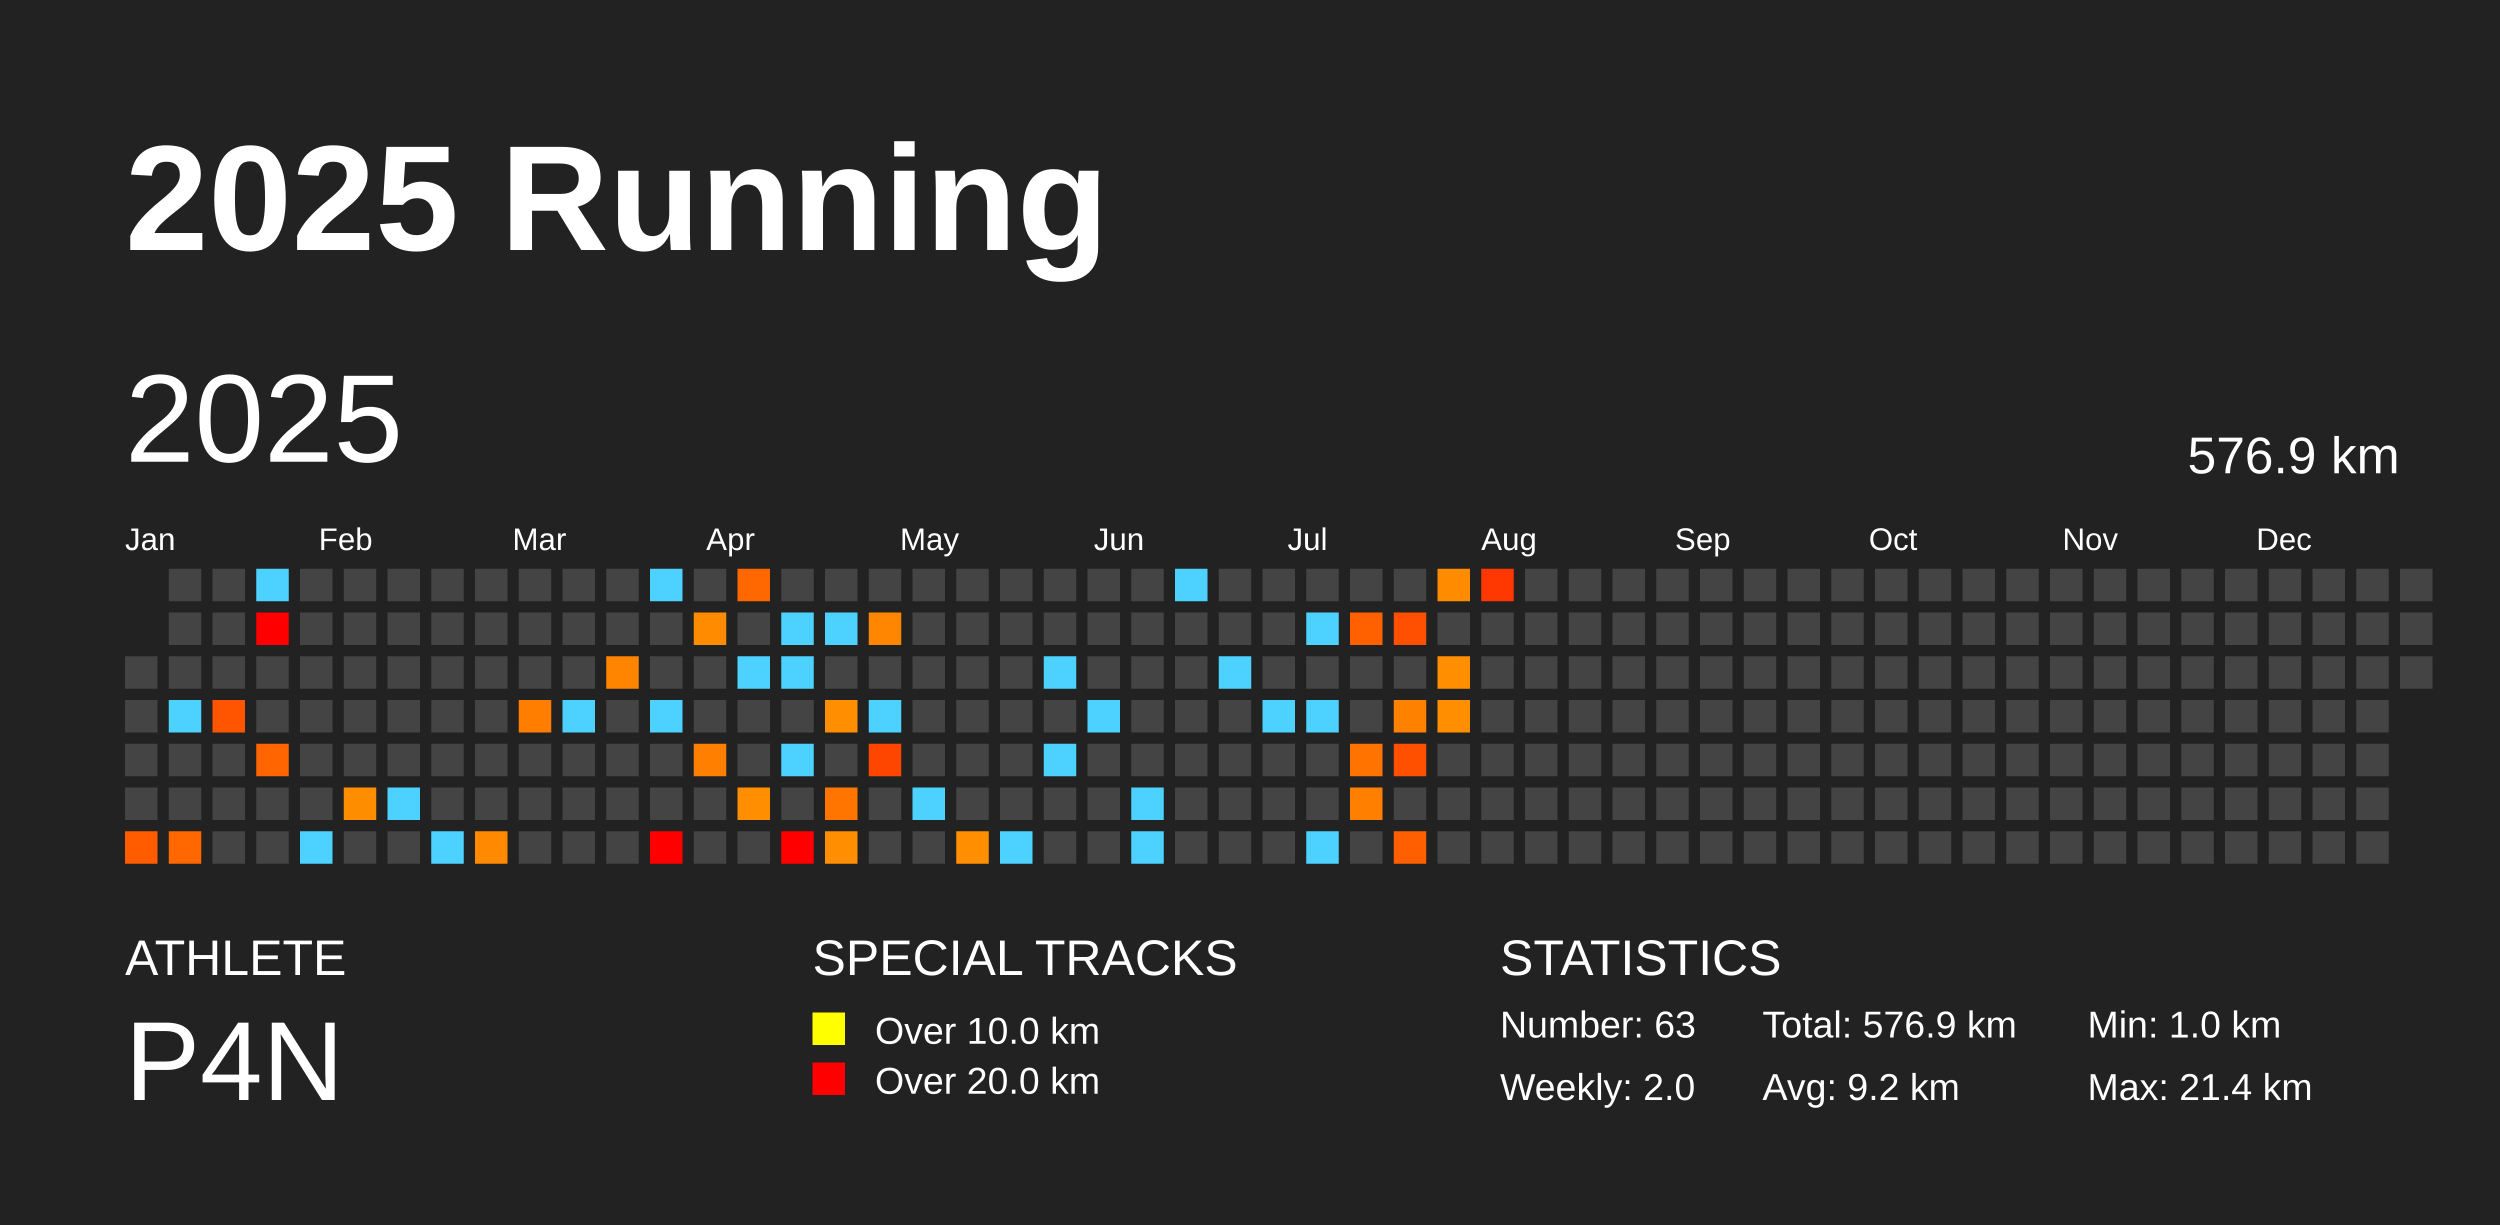
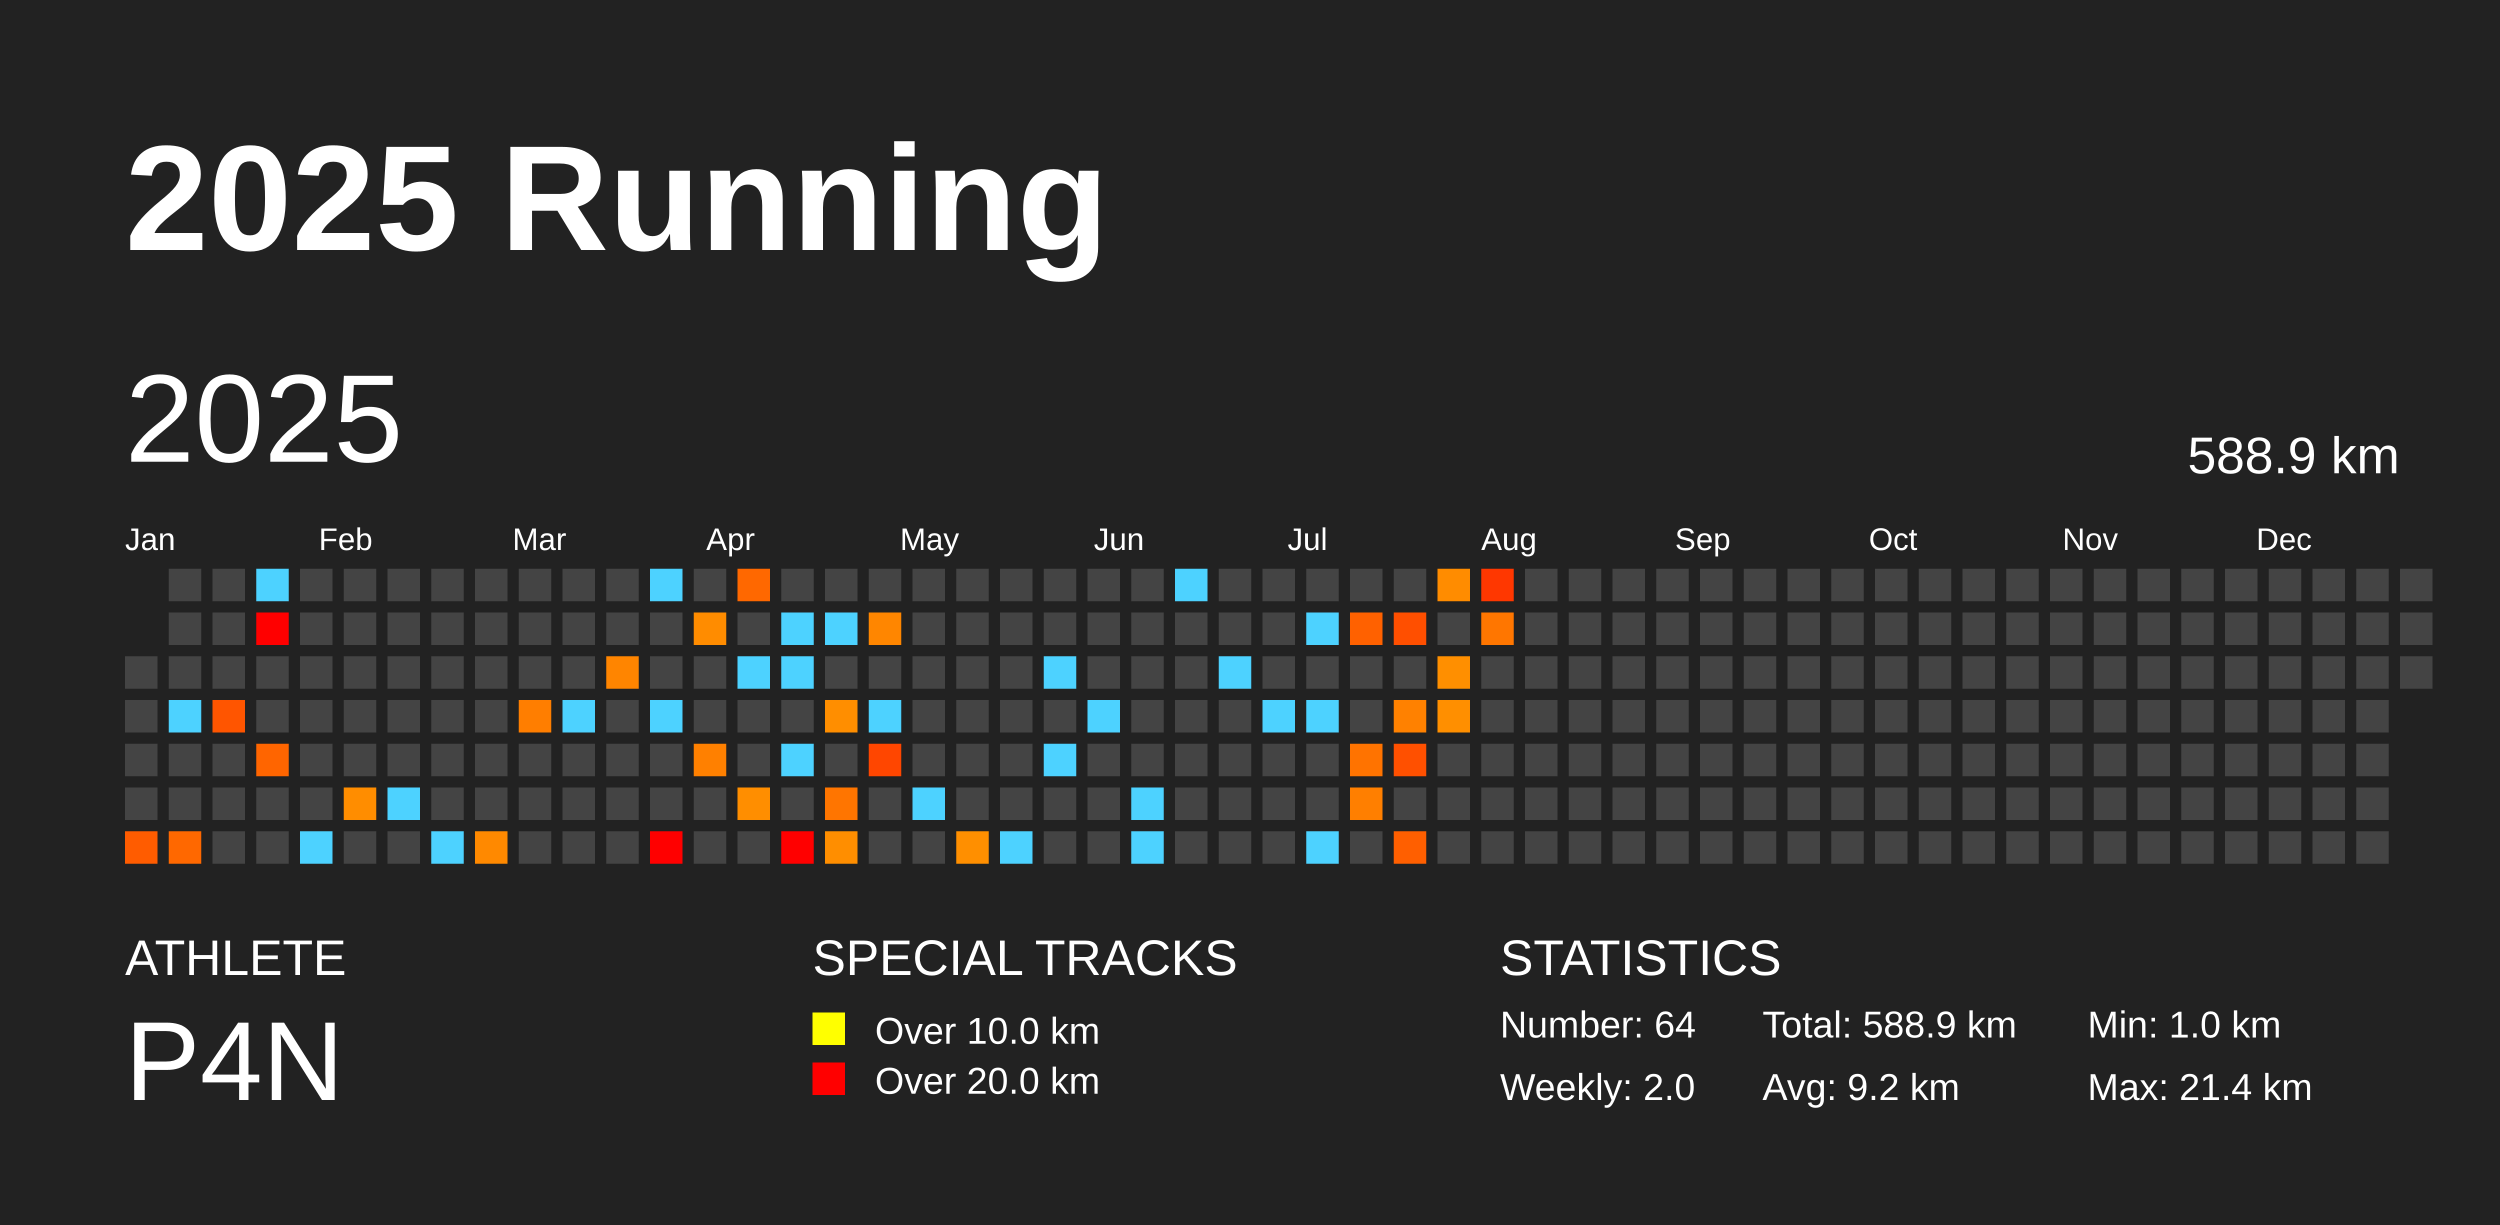
<svg xmlns="http://www.w3.org/2000/svg" baseProfile="full" height="98mm" version="1.1" viewBox="0,0,200,98" width="200mm">
  <defs />
  <rect fill="#222222" height="98" width="200" x="0" y="0" />
  <text fill="#FFFFFF" style="font-size:12px; font-family:Arial; font-weight:bold;" x="10" y="20">2025 Running</text>
  <text fill="#FFFFFF" style="font-size:4px; font-family:Arial" x="10" y="78">ATHLETE</text>
  <text fill="#FFFFFF" style="font-size:9px; font-family:Arial" x="10" y="88">P4N</text>
  <text fill="#FFFFFF" style="font-size:4px; font-family:Arial" x="65" y="78">SPECIAL TRACKS</text>
  <rect fill="yellow" height="2.6" width="2.6" x="65" y="81" />
  <text fill="#FFFFFF" style="font-size:3px; font-family:Arial" x="70" y="83.5">Over 10.0 km</text>
  <rect fill="red" height="2.6" width="2.6" x="65" y="85" />
  <text fill="#FFFFFF" style="font-size:3px; font-family:Arial" x="70" y="87.5">Over 20.0 km</text>
  <text fill="#FFFFFF" style="font-size:4px; font-family:Arial" x="120" y="78">STATISTICS</text>
-   <text fill="#FFFFFF" style="font-size:3px; font-family:Arial" x="120" y="83">Number: 63</text>
+   <text fill="#FFFFFF" style="font-size:3px; font-family:Arial" x="120" y="83">Number: 64</text>
  <text fill="#FFFFFF" style="font-size:3px; font-family:Arial" x="120" y="88">Weekly: 2.0</text>
-   <text fill="#FFFFFF" style="font-size:3px; font-family:Arial" x="141" y="83">Total: 576.9 km</text>
+   <text fill="#FFFFFF" style="font-size:3px; font-family:Arial" x="141" y="83">Total: 588.9 km</text>
  <text fill="#FFFFFF" style="font-size:3px; font-family:Arial" x="141" y="88">Avg: 9.2 km</text>
  <text fill="#FFFFFF" style="font-size:3px; font-family:Arial" x="167" y="83">Min: 1.0 km</text>
  <text fill="#FFFFFF" style="font-size:3px; font-family:Arial" x="167" y="88">Max: 21.4 km</text>
  <text dominant-baseline="hanging" fill="#FFFFFF" style="font-size:10.0px; font-family:Arial;" x="10" y="30">2025</text>
-   <text dominant-baseline="hanging" fill="#FFFFFF" style="font-size:4.125px; font-family:Arial;" x="175" y="35">576.9 km</text>
+   <text dominant-baseline="hanging" fill="#FFFFFF" style="font-size:4.125px; font-family:Arial;" x="175" y="35">588.9 km</text>
  <text fill="#FFFFFF" style="font-size:2.5px; font-family:Arial" x="10.0" y="44">Jan</text>
  <text fill="#FFFFFF" style="font-size:2.5px; font-family:Arial" x="25.5" y="44">Feb</text>
  <text fill="#FFFFFF" style="font-size:2.5px; font-family:Arial" x="41.0" y="44">Mar</text>
  <text fill="#FFFFFF" style="font-size:2.5px; font-family:Arial" x="56.5" y="44">Apr</text>
  <text fill="#FFFFFF" style="font-size:2.5px; font-family:Arial" x="72.0" y="44">May</text>
  <text fill="#FFFFFF" style="font-size:2.5px; font-family:Arial" x="87.5" y="44">Jun</text>
  <text fill="#FFFFFF" style="font-size:2.5px; font-family:Arial" x="103.0" y="44">Jul</text>
  <text fill="#FFFFFF" style="font-size:2.5px; font-family:Arial" x="118.5" y="44">Aug</text>
  <text fill="#FFFFFF" style="font-size:2.5px; font-family:Arial" x="134.0" y="44">Sep</text>
  <text fill="#FFFFFF" style="font-size:2.5px; font-family:Arial" x="149.5" y="44">Oct</text>
  <text fill="#FFFFFF" style="font-size:2.5px; font-family:Arial" x="165.0" y="44">Nov</text>
  <text fill="#FFFFFF" style="font-size:2.5px; font-family:Arial" x="180.5" y="44">Dec</text>
  <rect fill="#444444" height="2.6" width="2.6" x="10.0" y="52.5" />
  <rect fill="#444444" height="2.6" width="2.6" x="10.0" y="56.0" />
  <rect fill="#444444" height="2.6" width="2.6" x="10.0" y="59.5" />
  <rect fill="#444444" height="2.6" width="2.6" x="10.0" y="63.0" />
  <rect fill="#ff5c00" height="2.6" width="2.6" x="10.0" y="66.5" />
  <rect fill="#444444" height="2.6" width="2.6" x="13.5" y="45.5" />
  <rect fill="#444444" height="2.6" width="2.6" x="13.5" y="49.0" />
  <rect fill="#444444" height="2.6" width="2.6" x="13.5" y="52.5" />
  <rect fill="#4dd2ff" height="2.6" width="2.6" x="13.5" y="56.0" />
  <rect fill="#444444" height="2.6" width="2.6" x="13.5" y="59.5" />
  <rect fill="#444444" height="2.6" width="2.6" x="13.5" y="63.0" />
  <rect fill="#ff6800" height="2.6" width="2.6" x="13.5" y="66.5" />
  <rect fill="#444444" height="2.6" width="2.6" x="17.0" y="45.5" />
  <rect fill="#444444" height="2.6" width="2.6" x="17.0" y="49.0" />
  <rect fill="#444444" height="2.6" width="2.6" x="17.0" y="52.5" />
  <rect fill="#ff5500" height="2.6" width="2.6" x="17.0" y="56.0" />
  <rect fill="#444444" height="2.6" width="2.6" x="17.0" y="59.5" />
  <rect fill="#444444" height="2.6" width="2.6" x="17.0" y="63.0" />
  <rect fill="#444444" height="2.6" width="2.6" x="17.0" y="66.5" />
  <rect fill="#4dd2ff" height="2.6" width="2.6" x="20.5" y="45.5" />
  <rect fill="red" height="2.6" width="2.6" x="20.5" y="49.0" />
  <rect fill="#444444" height="2.6" width="2.6" x="20.5" y="52.5" />
  <rect fill="#444444" height="2.6" width="2.6" x="20.5" y="56.0" />
  <rect fill="#ff6500" height="2.6" width="2.6" x="20.5" y="59.5" />
  <rect fill="#444444" height="2.6" width="2.6" x="20.5" y="63.0" />
  <rect fill="#444444" height="2.6" width="2.6" x="20.5" y="66.5" />
  <rect fill="#444444" height="2.6" width="2.6" x="24.0" y="45.5" />
  <rect fill="#444444" height="2.6" width="2.6" x="24.0" y="49.0" />
  <rect fill="#444444" height="2.6" width="2.6" x="24.0" y="52.5" />
  <rect fill="#444444" height="2.6" width="2.6" x="24.0" y="56.0" />
  <rect fill="#444444" height="2.6" width="2.6" x="24.0" y="59.5" />
  <rect fill="#444444" height="2.6" width="2.6" x="24.0" y="63.0" />
  <rect fill="#4dd2ff" height="2.6" width="2.6" x="24.0" y="66.5" />
  <rect fill="#444444" height="2.6" width="2.6" x="27.5" y="45.5" />
  <rect fill="#444444" height="2.6" width="2.6" x="27.5" y="49.0" />
  <rect fill="#444444" height="2.6" width="2.6" x="27.5" y="52.5" />
  <rect fill="#444444" height="2.6" width="2.6" x="27.5" y="56.0" />
  <rect fill="#444444" height="2.6" width="2.6" x="27.5" y="59.5" />
  <rect fill="#ff8d00" height="2.6" width="2.6" x="27.5" y="63.0" />
  <rect fill="#444444" height="2.6" width="2.6" x="27.5" y="66.5" />
  <rect fill="#444444" height="2.6" width="2.6" x="31.0" y="45.5" />
  <rect fill="#444444" height="2.6" width="2.6" x="31.0" y="49.0" />
  <rect fill="#444444" height="2.6" width="2.6" x="31.0" y="52.5" />
  <rect fill="#444444" height="2.6" width="2.6" x="31.0" y="56.0" />
  <rect fill="#444444" height="2.6" width="2.6" x="31.0" y="59.5" />
  <rect fill="#4dd2ff" height="2.6" width="2.6" x="31.0" y="63.0" />
  <rect fill="#444444" height="2.6" width="2.6" x="31.0" y="66.5" />
  <rect fill="#444444" height="2.6" width="2.6" x="34.5" y="45.5" />
  <rect fill="#444444" height="2.6" width="2.6" x="34.5" y="49.0" />
  <rect fill="#444444" height="2.6" width="2.6" x="34.5" y="52.5" />
  <rect fill="#444444" height="2.6" width="2.6" x="34.5" y="56.0" />
  <rect fill="#444444" height="2.6" width="2.6" x="34.5" y="59.5" />
  <rect fill="#444444" height="2.6" width="2.6" x="34.5" y="63.0" />
  <rect fill="#4dd2ff" height="2.6" width="2.6" x="34.5" y="66.5" />
  <rect fill="#444444" height="2.6" width="2.6" x="38.0" y="45.5" />
  <rect fill="#444444" height="2.6" width="2.6" x="38.0" y="49.0" />
  <rect fill="#444444" height="2.6" width="2.6" x="38.0" y="52.5" />
  <rect fill="#444444" height="2.6" width="2.6" x="38.0" y="56.0" />
  <rect fill="#444444" height="2.6" width="2.6" x="38.0" y="59.5" />
  <rect fill="#444444" height="2.6" width="2.6" x="38.0" y="63.0" />
  <rect fill="#ff8900" height="2.6" width="2.6" x="38.0" y="66.5" />
  <rect fill="#444444" height="2.6" width="2.6" x="41.5" y="45.5" />
  <rect fill="#444444" height="2.6" width="2.6" x="41.5" y="49.0" />
  <rect fill="#444444" height="2.6" width="2.6" x="41.5" y="52.5" />
  <rect fill="#ff7e00" height="2.6" width="2.6" x="41.5" y="56.0" />
  <rect fill="#444444" height="2.6" width="2.6" x="41.5" y="59.5" />
  <rect fill="#444444" height="2.6" width="2.6" x="41.5" y="63.0" />
  <rect fill="#444444" height="2.6" width="2.6" x="41.5" y="66.5" />
  <rect fill="#444444" height="2.6" width="2.6" x="45.0" y="45.5" />
  <rect fill="#444444" height="2.6" width="2.6" x="45.0" y="49.0" />
  <rect fill="#444444" height="2.6" width="2.6" x="45.0" y="52.5" />
  <rect fill="#4dd2ff" height="2.6" width="2.6" x="45.0" y="56.0" />
  <rect fill="#444444" height="2.6" width="2.6" x="45.0" y="59.5" />
  <rect fill="#444444" height="2.6" width="2.6" x="45.0" y="63.0" />
  <rect fill="#444444" height="2.6" width="2.6" x="45.0" y="66.5" />
  <rect fill="#444444" height="2.6" width="2.6" x="48.5" y="45.5" />
  <rect fill="#444444" height="2.6" width="2.6" x="48.5" y="49.0" />
  <rect fill="#ff8500" height="2.6" width="2.6" x="48.5" y="52.5" />
  <rect fill="#444444" height="2.6" width="2.6" x="48.5" y="56.0" />
  <rect fill="#444444" height="2.6" width="2.6" x="48.5" y="59.5" />
  <rect fill="#444444" height="2.6" width="2.6" x="48.5" y="63.0" />
  <rect fill="#444444" height="2.6" width="2.6" x="48.5" y="66.5" />
  <rect fill="#4dd2ff" height="2.6" width="2.6" x="52.0" y="45.5" />
  <rect fill="#444444" height="2.6" width="2.6" x="52.0" y="49.0" />
  <rect fill="#444444" height="2.6" width="2.6" x="52.0" y="52.5" />
  <rect fill="#4dd2ff" height="2.6" width="2.6" x="52.0" y="56.0" />
  <rect fill="#444444" height="2.6" width="2.6" x="52.0" y="59.5" />
  <rect fill="#444444" height="2.6" width="2.6" x="52.0" y="63.0" />
  <rect fill="red" height="2.6" width="2.6" x="52.0" y="66.5" />
  <rect fill="#444444" height="2.6" width="2.6" x="55.5" y="45.5" />
  <rect fill="#ff8c00" height="2.6" width="2.6" x="55.5" y="49.0" />
  <rect fill="#444444" height="2.6" width="2.6" x="55.5" y="52.5" />
  <rect fill="#444444" height="2.6" width="2.6" x="55.5" y="56.0" />
  <rect fill="#ff8000" height="2.6" width="2.6" x="55.5" y="59.5" />
  <rect fill="#444444" height="2.6" width="2.6" x="55.5" y="63.0" />
  <rect fill="#444444" height="2.6" width="2.6" x="55.5" y="66.5" />
  <rect fill="#ff6800" height="2.6" width="2.6" x="59.0" y="45.5" />
  <rect fill="#444444" height="2.6" width="2.6" x="59.0" y="49.0" />
  <rect fill="#4dd2ff" height="2.6" width="2.6" x="59.0" y="52.5" />
  <rect fill="#444444" height="2.6" width="2.6" x="59.0" y="56.0" />
  <rect fill="#444444" height="2.6" width="2.6" x="59.0" y="59.5" />
  <rect fill="#ff8e00" height="2.6" width="2.6" x="59.0" y="63.0" />
  <rect fill="#444444" height="2.6" width="2.6" x="59.0" y="66.5" />
  <rect fill="#444444" height="2.6" width="2.6" x="62.5" y="45.5" />
  <rect fill="#4dd2ff" height="2.6" width="2.6" x="62.5" y="49.0" />
  <rect fill="#4dd2ff" height="2.6" width="2.6" x="62.5" y="52.5" />
  <rect fill="#444444" height="2.6" width="2.6" x="62.5" y="56.0" />
  <rect fill="#4dd2ff" height="2.6" width="2.6" x="62.5" y="59.5" />
  <rect fill="#444444" height="2.6" width="2.6" x="62.5" y="63.0" />
  <rect fill="red" height="2.6" width="2.6" x="62.5" y="66.5" />
  <rect fill="#444444" height="2.6" width="2.6" x="66.0" y="45.5" />
  <rect fill="#4dd2ff" height="2.6" width="2.6" x="66.0" y="49.0" />
  <rect fill="#444444" height="2.6" width="2.6" x="66.0" y="52.5" />
  <rect fill="#ff8e00" height="2.6" width="2.6" x="66.0" y="56.0" />
  <rect fill="#444444" height="2.6" width="2.6" x="66.0" y="59.5" />
  <rect fill="#ff7500" height="2.6" width="2.6" x="66.0" y="63.0" />
  <rect fill="#ff8e00" height="2.6" width="2.6" x="66.0" y="66.5" />
  <rect fill="#444444" height="2.6" width="2.6" x="69.5" y="45.5" />
  <rect fill="#ff8600" height="2.6" width="2.6" x="69.5" y="49.0" />
  <rect fill="#444444" height="2.6" width="2.6" x="69.5" y="52.5" />
  <rect fill="#4dd2ff" height="2.6" width="2.6" x="69.5" y="56.0" />
  <rect fill="#ff4600" height="2.6" width="2.6" x="69.5" y="59.5" />
  <rect fill="#444444" height="2.6" width="2.6" x="69.5" y="63.0" />
  <rect fill="#444444" height="2.6" width="2.6" x="69.5" y="66.5" />
  <rect fill="#444444" height="2.6" width="2.6" x="73.0" y="45.5" />
  <rect fill="#444444" height="2.6" width="2.6" x="73.0" y="49.0" />
  <rect fill="#444444" height="2.6" width="2.6" x="73.0" y="52.5" />
  <rect fill="#444444" height="2.6" width="2.6" x="73.0" y="56.0" />
  <rect fill="#444444" height="2.6" width="2.6" x="73.0" y="59.5" />
  <rect fill="#4dd2ff" height="2.6" width="2.6" x="73.0" y="63.0" />
  <rect fill="#444444" height="2.6" width="2.6" x="73.0" y="66.5" />
  <rect fill="#444444" height="2.6" width="2.6" x="76.5" y="45.5" />
  <rect fill="#444444" height="2.6" width="2.6" x="76.5" y="49.0" />
  <rect fill="#444444" height="2.6" width="2.6" x="76.5" y="52.5" />
  <rect fill="#444444" height="2.6" width="2.6" x="76.5" y="56.0" />
  <rect fill="#444444" height="2.6" width="2.6" x="76.5" y="59.5" />
  <rect fill="#444444" height="2.6" width="2.6" x="76.5" y="63.0" />
  <rect fill="#ff8f00" height="2.6" width="2.6" x="76.5" y="66.5" />
  <rect fill="#444444" height="2.6" width="2.6" x="80.0" y="45.5" />
  <rect fill="#444444" height="2.6" width="2.6" x="80.0" y="49.0" />
  <rect fill="#444444" height="2.6" width="2.6" x="80.0" y="52.5" />
  <rect fill="#444444" height="2.6" width="2.6" x="80.0" y="56.0" />
  <rect fill="#444444" height="2.6" width="2.6" x="80.0" y="59.5" />
  <rect fill="#444444" height="2.6" width="2.6" x="80.0" y="63.0" />
  <rect fill="#4dd2ff" height="2.6" width="2.6" x="80.0" y="66.5" />
  <rect fill="#444444" height="2.6" width="2.6" x="83.5" y="45.5" />
  <rect fill="#444444" height="2.6" width="2.6" x="83.5" y="49.0" />
  <rect fill="#4dd2ff" height="2.6" width="2.6" x="83.5" y="52.5" />
  <rect fill="#444444" height="2.6" width="2.6" x="83.5" y="56.0" />
  <rect fill="#4dd2ff" height="2.6" width="2.6" x="83.5" y="59.5" />
  <rect fill="#444444" height="2.6" width="2.6" x="83.5" y="63.0" />
  <rect fill="#444444" height="2.6" width="2.6" x="83.5" y="66.5" />
  <rect fill="#444444" height="2.6" width="2.6" x="87.0" y="45.5" />
  <rect fill="#444444" height="2.6" width="2.6" x="87.0" y="49.0" />
  <rect fill="#444444" height="2.6" width="2.6" x="87.0" y="52.5" />
  <rect fill="#4dd2ff" height="2.6" width="2.6" x="87.0" y="56.0" />
  <rect fill="#444444" height="2.6" width="2.6" x="87.0" y="59.5" />
  <rect fill="#444444" height="2.6" width="2.6" x="87.0" y="63.0" />
  <rect fill="#444444" height="2.6" width="2.6" x="87.0" y="66.5" />
  <rect fill="#444444" height="2.6" width="2.6" x="90.5" y="45.5" />
  <rect fill="#444444" height="2.6" width="2.6" x="90.5" y="49.0" />
  <rect fill="#444444" height="2.6" width="2.6" x="90.5" y="52.5" />
  <rect fill="#444444" height="2.6" width="2.6" x="90.5" y="56.0" />
  <rect fill="#444444" height="2.6" width="2.6" x="90.5" y="59.5" />
  <rect fill="#4dd2ff" height="2.6" width="2.6" x="90.5" y="63.0" />
  <rect fill="#4dd2ff" height="2.6" width="2.6" x="90.5" y="66.5" />
  <rect fill="#4dd2ff" height="2.6" width="2.6" x="94.0" y="45.5" />
  <rect fill="#444444" height="2.6" width="2.6" x="94.0" y="49.0" />
  <rect fill="#444444" height="2.6" width="2.6" x="94.0" y="52.5" />
  <rect fill="#444444" height="2.6" width="2.6" x="94.0" y="56.0" />
  <rect fill="#444444" height="2.6" width="2.6" x="94.0" y="59.5" />
  <rect fill="#444444" height="2.6" width="2.6" x="94.0" y="63.0" />
  <rect fill="#444444" height="2.6" width="2.6" x="94.0" y="66.5" />
  <rect fill="#444444" height="2.6" width="2.6" x="97.5" y="45.5" />
  <rect fill="#444444" height="2.6" width="2.6" x="97.5" y="49.0" />
  <rect fill="#4dd2ff" height="2.6" width="2.6" x="97.5" y="52.5" />
  <rect fill="#444444" height="2.6" width="2.6" x="97.5" y="56.0" />
  <rect fill="#444444" height="2.6" width="2.6" x="97.5" y="59.5" />
  <rect fill="#444444" height="2.6" width="2.6" x="97.5" y="63.0" />
  <rect fill="#444444" height="2.6" width="2.6" x="97.5" y="66.5" />
  <rect fill="#444444" height="2.6" width="2.6" x="101.0" y="45.5" />
  <rect fill="#444444" height="2.6" width="2.6" x="101.0" y="49.0" />
  <rect fill="#444444" height="2.6" width="2.6" x="101.0" y="52.5" />
  <rect fill="#4dd2ff" height="2.6" width="2.6" x="101.0" y="56.0" />
  <rect fill="#444444" height="2.6" width="2.6" x="101.0" y="59.5" />
  <rect fill="#444444" height="2.6" width="2.6" x="101.0" y="63.0" />
  <rect fill="#444444" height="2.6" width="2.6" x="101.0" y="66.5" />
  <rect fill="#444444" height="2.6" width="2.6" x="104.5" y="45.5" />
  <rect fill="#4dd2ff" height="2.6" width="2.6" x="104.5" y="49.0" />
  <rect fill="#444444" height="2.6" width="2.6" x="104.5" y="52.5" />
  <rect fill="#4dd2ff" height="2.6" width="2.6" x="104.5" y="56.0" />
  <rect fill="#444444" height="2.6" width="2.6" x="104.5" y="59.5" />
  <rect fill="#444444" height="2.6" width="2.6" x="104.5" y="63.0" />
  <rect fill="#4dd2ff" height="2.6" width="2.6" x="104.5" y="66.5" />
  <rect fill="#444444" height="2.6" width="2.6" x="108.0" y="45.5" />
  <rect fill="#ff6100" height="2.6" width="2.6" x="108.0" y="49.0" />
  <rect fill="#444444" height="2.6" width="2.6" x="108.0" y="52.5" />
  <rect fill="#444444" height="2.6" width="2.6" x="108.0" y="56.0" />
  <rect fill="#ff7300" height="2.6" width="2.6" x="108.0" y="59.5" />
  <rect fill="#ff7f00" height="2.6" width="2.6" x="108.0" y="63.0" />
  <rect fill="#444444" height="2.6" width="2.6" x="108.0" y="66.5" />
  <rect fill="#444444" height="2.6" width="2.6" x="111.5" y="45.5" />
  <rect fill="#ff4f00" height="2.6" width="2.6" x="111.5" y="49.0" />
  <rect fill="#444444" height="2.6" width="2.6" x="111.5" y="52.5" />
  <rect fill="#ff8100" height="2.6" width="2.6" x="111.5" y="56.0" />
  <rect fill="#ff5000" height="2.6" width="2.6" x="111.5" y="59.5" />
  <rect fill="#444444" height="2.6" width="2.6" x="111.5" y="63.0" />
  <rect fill="#ff5f00" height="2.6" width="2.6" x="111.5" y="66.5" />
  <rect fill="#ff8c00" height="2.6" width="2.6" x="115.0" y="45.5" />
  <rect fill="#444444" height="2.6" width="2.6" x="115.0" y="49.0" />
  <rect fill="#ff8f00" height="2.6" width="2.6" x="115.0" y="52.5" />
  <rect fill="#ff8f00" height="2.6" width="2.6" x="115.0" y="56.0" />
  <rect fill="#444444" height="2.6" width="2.6" x="115.0" y="59.5" />
  <rect fill="#444444" height="2.6" width="2.6" x="115.0" y="63.0" />
  <rect fill="#444444" height="2.6" width="2.6" x="115.0" y="66.5" />
  <rect fill="#ff3700" height="2.6" width="2.6" x="118.5" y="45.5" />
-   <rect fill="#444444" height="2.6" width="2.6" x="118.5" y="49.0" />
+   <rect fill="#ff7600" height="2.6" width="2.6" x="118.5" y="49.0" />
  <rect fill="#444444" height="2.6" width="2.6" x="118.5" y="52.5" />
  <rect fill="#444444" height="2.6" width="2.6" x="118.5" y="56.0" />
  <rect fill="#444444" height="2.6" width="2.6" x="118.5" y="59.5" />
  <rect fill="#444444" height="2.6" width="2.6" x="118.5" y="63.0" />
  <rect fill="#444444" height="2.6" width="2.6" x="118.5" y="66.5" />
  <rect fill="#444444" height="2.6" width="2.6" x="122.0" y="45.5" />
  <rect fill="#444444" height="2.6" width="2.6" x="122.0" y="49.0" />
  <rect fill="#444444" height="2.6" width="2.6" x="122.0" y="52.5" />
  <rect fill="#444444" height="2.6" width="2.6" x="122.0" y="56.0" />
  <rect fill="#444444" height="2.6" width="2.6" x="122.0" y="59.5" />
  <rect fill="#444444" height="2.6" width="2.6" x="122.0" y="63.0" />
  <rect fill="#444444" height="2.6" width="2.6" x="122.0" y="66.5" />
  <rect fill="#444444" height="2.6" width="2.6" x="125.5" y="45.5" />
  <rect fill="#444444" height="2.6" width="2.6" x="125.5" y="49.0" />
  <rect fill="#444444" height="2.6" width="2.6" x="125.5" y="52.5" />
  <rect fill="#444444" height="2.6" width="2.6" x="125.5" y="56.0" />
  <rect fill="#444444" height="2.6" width="2.6" x="125.5" y="59.5" />
  <rect fill="#444444" height="2.6" width="2.6" x="125.5" y="63.0" />
  <rect fill="#444444" height="2.6" width="2.6" x="125.5" y="66.5" />
  <rect fill="#444444" height="2.6" width="2.6" x="129.0" y="45.5" />
  <rect fill="#444444" height="2.6" width="2.6" x="129.0" y="49.0" />
  <rect fill="#444444" height="2.6" width="2.6" x="129.0" y="52.5" />
  <rect fill="#444444" height="2.6" width="2.6" x="129.0" y="56.0" />
  <rect fill="#444444" height="2.6" width="2.6" x="129.0" y="59.5" />
  <rect fill="#444444" height="2.6" width="2.6" x="129.0" y="63.0" />
  <rect fill="#444444" height="2.6" width="2.6" x="129.0" y="66.5" />
  <rect fill="#444444" height="2.6" width="2.6" x="132.5" y="45.5" />
  <rect fill="#444444" height="2.6" width="2.6" x="132.5" y="49.0" />
  <rect fill="#444444" height="2.6" width="2.6" x="132.5" y="52.5" />
  <rect fill="#444444" height="2.6" width="2.6" x="132.5" y="56.0" />
  <rect fill="#444444" height="2.6" width="2.6" x="132.5" y="59.5" />
  <rect fill="#444444" height="2.6" width="2.6" x="132.5" y="63.0" />
  <rect fill="#444444" height="2.6" width="2.6" x="132.5" y="66.5" />
  <rect fill="#444444" height="2.6" width="2.6" x="136.0" y="45.5" />
  <rect fill="#444444" height="2.6" width="2.6" x="136.0" y="49.0" />
  <rect fill="#444444" height="2.6" width="2.6" x="136.0" y="52.5" />
  <rect fill="#444444" height="2.6" width="2.6" x="136.0" y="56.0" />
  <rect fill="#444444" height="2.6" width="2.6" x="136.0" y="59.5" />
  <rect fill="#444444" height="2.6" width="2.6" x="136.0" y="63.0" />
  <rect fill="#444444" height="2.6" width="2.6" x="136.0" y="66.5" />
  <rect fill="#444444" height="2.6" width="2.6" x="139.5" y="45.5" />
  <rect fill="#444444" height="2.6" width="2.6" x="139.5" y="49.0" />
  <rect fill="#444444" height="2.6" width="2.6" x="139.5" y="52.5" />
  <rect fill="#444444" height="2.6" width="2.6" x="139.5" y="56.0" />
  <rect fill="#444444" height="2.6" width="2.6" x="139.5" y="59.5" />
  <rect fill="#444444" height="2.6" width="2.6" x="139.5" y="63.0" />
  <rect fill="#444444" height="2.6" width="2.6" x="139.5" y="66.5" />
  <rect fill="#444444" height="2.6" width="2.6" x="143.0" y="45.5" />
  <rect fill="#444444" height="2.6" width="2.6" x="143.0" y="49.0" />
  <rect fill="#444444" height="2.6" width="2.6" x="143.0" y="52.5" />
  <rect fill="#444444" height="2.6" width="2.6" x="143.0" y="56.0" />
  <rect fill="#444444" height="2.6" width="2.6" x="143.0" y="59.5" />
  <rect fill="#444444" height="2.6" width="2.6" x="143.0" y="63.0" />
  <rect fill="#444444" height="2.6" width="2.6" x="143.0" y="66.5" />
  <rect fill="#444444" height="2.6" width="2.6" x="146.5" y="45.5" />
  <rect fill="#444444" height="2.6" width="2.6" x="146.5" y="49.0" />
  <rect fill="#444444" height="2.6" width="2.6" x="146.5" y="52.5" />
  <rect fill="#444444" height="2.6" width="2.6" x="146.5" y="56.0" />
  <rect fill="#444444" height="2.6" width="2.6" x="146.5" y="59.5" />
  <rect fill="#444444" height="2.6" width="2.6" x="146.5" y="63.0" />
  <rect fill="#444444" height="2.6" width="2.6" x="146.5" y="66.5" />
  <rect fill="#444444" height="2.6" width="2.6" x="150.0" y="45.5" />
  <rect fill="#444444" height="2.6" width="2.6" x="150.0" y="49.0" />
  <rect fill="#444444" height="2.6" width="2.6" x="150.0" y="52.5" />
  <rect fill="#444444" height="2.6" width="2.6" x="150.0" y="56.0" />
  <rect fill="#444444" height="2.6" width="2.6" x="150.0" y="59.5" />
  <rect fill="#444444" height="2.6" width="2.6" x="150.0" y="63.0" />
  <rect fill="#444444" height="2.6" width="2.6" x="150.0" y="66.5" />
  <rect fill="#444444" height="2.6" width="2.6" x="153.5" y="45.5" />
  <rect fill="#444444" height="2.6" width="2.6" x="153.5" y="49.0" />
  <rect fill="#444444" height="2.6" width="2.6" x="153.5" y="52.5" />
  <rect fill="#444444" height="2.6" width="2.6" x="153.5" y="56.0" />
  <rect fill="#444444" height="2.6" width="2.6" x="153.5" y="59.5" />
  <rect fill="#444444" height="2.6" width="2.6" x="153.5" y="63.0" />
  <rect fill="#444444" height="2.6" width="2.6" x="153.5" y="66.5" />
  <rect fill="#444444" height="2.6" width="2.6" x="157.0" y="45.5" />
  <rect fill="#444444" height="2.6" width="2.6" x="157.0" y="49.0" />
  <rect fill="#444444" height="2.6" width="2.6" x="157.0" y="52.5" />
  <rect fill="#444444" height="2.6" width="2.6" x="157.0" y="56.0" />
  <rect fill="#444444" height="2.6" width="2.6" x="157.0" y="59.5" />
  <rect fill="#444444" height="2.6" width="2.6" x="157.0" y="63.0" />
  <rect fill="#444444" height="2.6" width="2.6" x="157.0" y="66.5" />
  <rect fill="#444444" height="2.6" width="2.6" x="160.5" y="45.5" />
  <rect fill="#444444" height="2.6" width="2.6" x="160.5" y="49.0" />
  <rect fill="#444444" height="2.6" width="2.6" x="160.5" y="52.5" />
  <rect fill="#444444" height="2.6" width="2.6" x="160.5" y="56.0" />
  <rect fill="#444444" height="2.6" width="2.6" x="160.5" y="59.5" />
  <rect fill="#444444" height="2.6" width="2.6" x="160.5" y="63.0" />
  <rect fill="#444444" height="2.6" width="2.6" x="160.5" y="66.5" />
  <rect fill="#444444" height="2.6" width="2.6" x="164.0" y="45.5" />
  <rect fill="#444444" height="2.6" width="2.6" x="164.0" y="49.0" />
  <rect fill="#444444" height="2.6" width="2.6" x="164.0" y="52.5" />
  <rect fill="#444444" height="2.6" width="2.6" x="164.0" y="56.0" />
  <rect fill="#444444" height="2.6" width="2.6" x="164.0" y="59.5" />
  <rect fill="#444444" height="2.6" width="2.6" x="164.0" y="63.0" />
  <rect fill="#444444" height="2.6" width="2.6" x="164.0" y="66.5" />
  <rect fill="#444444" height="2.6" width="2.6" x="167.5" y="45.5" />
  <rect fill="#444444" height="2.6" width="2.6" x="167.5" y="49.0" />
  <rect fill="#444444" height="2.6" width="2.6" x="167.5" y="52.5" />
  <rect fill="#444444" height="2.6" width="2.6" x="167.5" y="56.0" />
  <rect fill="#444444" height="2.6" width="2.6" x="167.5" y="59.5" />
  <rect fill="#444444" height="2.6" width="2.6" x="167.5" y="63.0" />
  <rect fill="#444444" height="2.6" width="2.6" x="167.5" y="66.5" />
  <rect fill="#444444" height="2.6" width="2.6" x="171.0" y="45.5" />
  <rect fill="#444444" height="2.6" width="2.6" x="171.0" y="49.0" />
  <rect fill="#444444" height="2.6" width="2.6" x="171.0" y="52.5" />
  <rect fill="#444444" height="2.6" width="2.6" x="171.0" y="56.0" />
  <rect fill="#444444" height="2.6" width="2.6" x="171.0" y="59.5" />
  <rect fill="#444444" height="2.6" width="2.6" x="171.0" y="63.0" />
  <rect fill="#444444" height="2.6" width="2.6" x="171.0" y="66.5" />
  <rect fill="#444444" height="2.6" width="2.6" x="174.5" y="45.5" />
  <rect fill="#444444" height="2.6" width="2.6" x="174.5" y="49.0" />
  <rect fill="#444444" height="2.6" width="2.6" x="174.5" y="52.5" />
  <rect fill="#444444" height="2.6" width="2.6" x="174.5" y="56.0" />
  <rect fill="#444444" height="2.6" width="2.6" x="174.5" y="59.5" />
  <rect fill="#444444" height="2.6" width="2.6" x="174.5" y="63.0" />
  <rect fill="#444444" height="2.6" width="2.6" x="174.5" y="66.5" />
  <rect fill="#444444" height="2.6" width="2.6" x="178.0" y="45.5" />
  <rect fill="#444444" height="2.6" width="2.6" x="178.0" y="49.0" />
  <rect fill="#444444" height="2.6" width="2.6" x="178.0" y="52.5" />
  <rect fill="#444444" height="2.6" width="2.6" x="178.0" y="56.0" />
  <rect fill="#444444" height="2.6" width="2.6" x="178.0" y="59.5" />
  <rect fill="#444444" height="2.6" width="2.6" x="178.0" y="63.0" />
  <rect fill="#444444" height="2.6" width="2.6" x="178.0" y="66.5" />
  <rect fill="#444444" height="2.6" width="2.6" x="181.5" y="45.5" />
  <rect fill="#444444" height="2.6" width="2.6" x="181.5" y="49.0" />
  <rect fill="#444444" height="2.6" width="2.6" x="181.5" y="52.5" />
  <rect fill="#444444" height="2.6" width="2.6" x="181.5" y="56.0" />
  <rect fill="#444444" height="2.6" width="2.6" x="181.5" y="59.5" />
  <rect fill="#444444" height="2.6" width="2.6" x="181.5" y="63.0" />
  <rect fill="#444444" height="2.6" width="2.6" x="181.5" y="66.5" />
  <rect fill="#444444" height="2.6" width="2.6" x="185.0" y="45.5" />
  <rect fill="#444444" height="2.6" width="2.6" x="185.0" y="49.0" />
  <rect fill="#444444" height="2.6" width="2.6" x="185.0" y="52.5" />
  <rect fill="#444444" height="2.6" width="2.6" x="185.0" y="56.0" />
  <rect fill="#444444" height="2.6" width="2.6" x="185.0" y="59.5" />
  <rect fill="#444444" height="2.6" width="2.6" x="185.0" y="63.0" />
  <rect fill="#444444" height="2.6" width="2.6" x="185.0" y="66.5" />
  <rect fill="#444444" height="2.6" width="2.6" x="188.5" y="45.5" />
  <rect fill="#444444" height="2.6" width="2.6" x="188.5" y="49.0" />
  <rect fill="#444444" height="2.6" width="2.6" x="188.5" y="52.5" />
  <rect fill="#444444" height="2.6" width="2.6" x="188.5" y="56.0" />
  <rect fill="#444444" height="2.6" width="2.6" x="188.5" y="59.5" />
  <rect fill="#444444" height="2.6" width="2.6" x="188.5" y="63.0" />
  <rect fill="#444444" height="2.6" width="2.6" x="188.5" y="66.5" />
  <rect fill="#444444" height="2.6" width="2.6" x="192.0" y="45.5" />
  <rect fill="#444444" height="2.6" width="2.6" x="192.0" y="49.0" />
  <rect fill="#444444" height="2.6" width="2.6" x="192.0" y="52.5" />
</svg>
